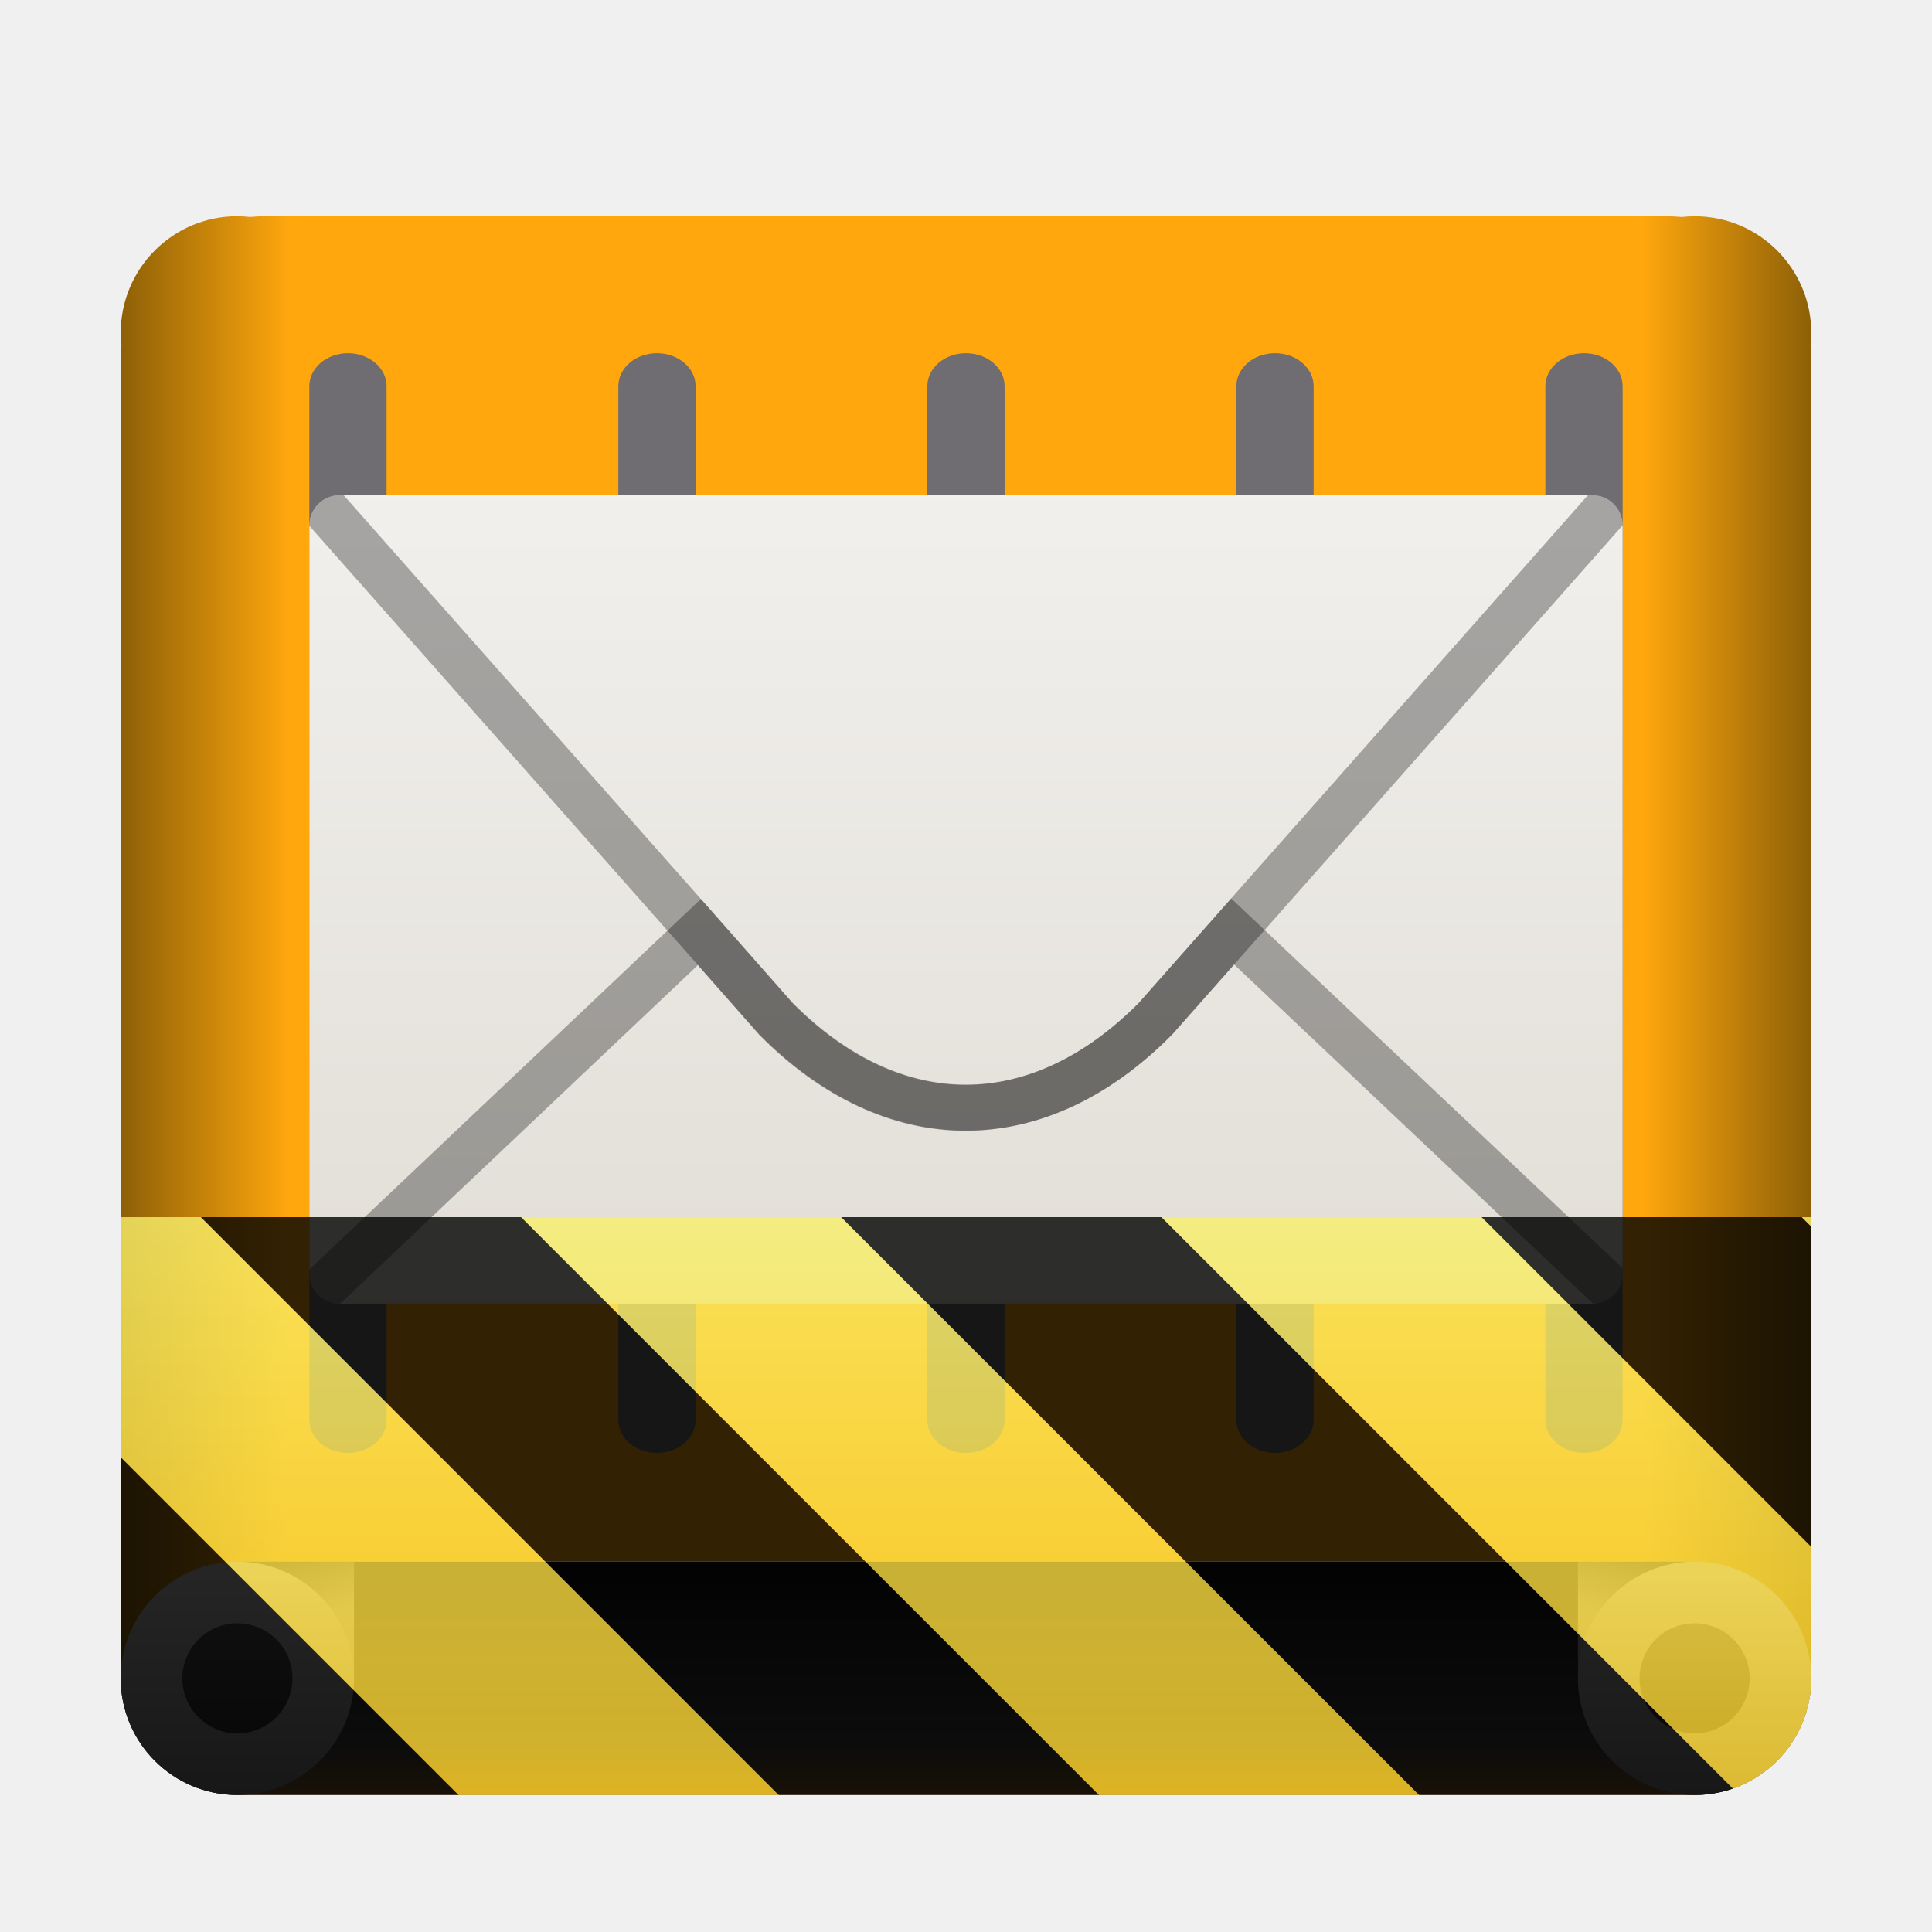
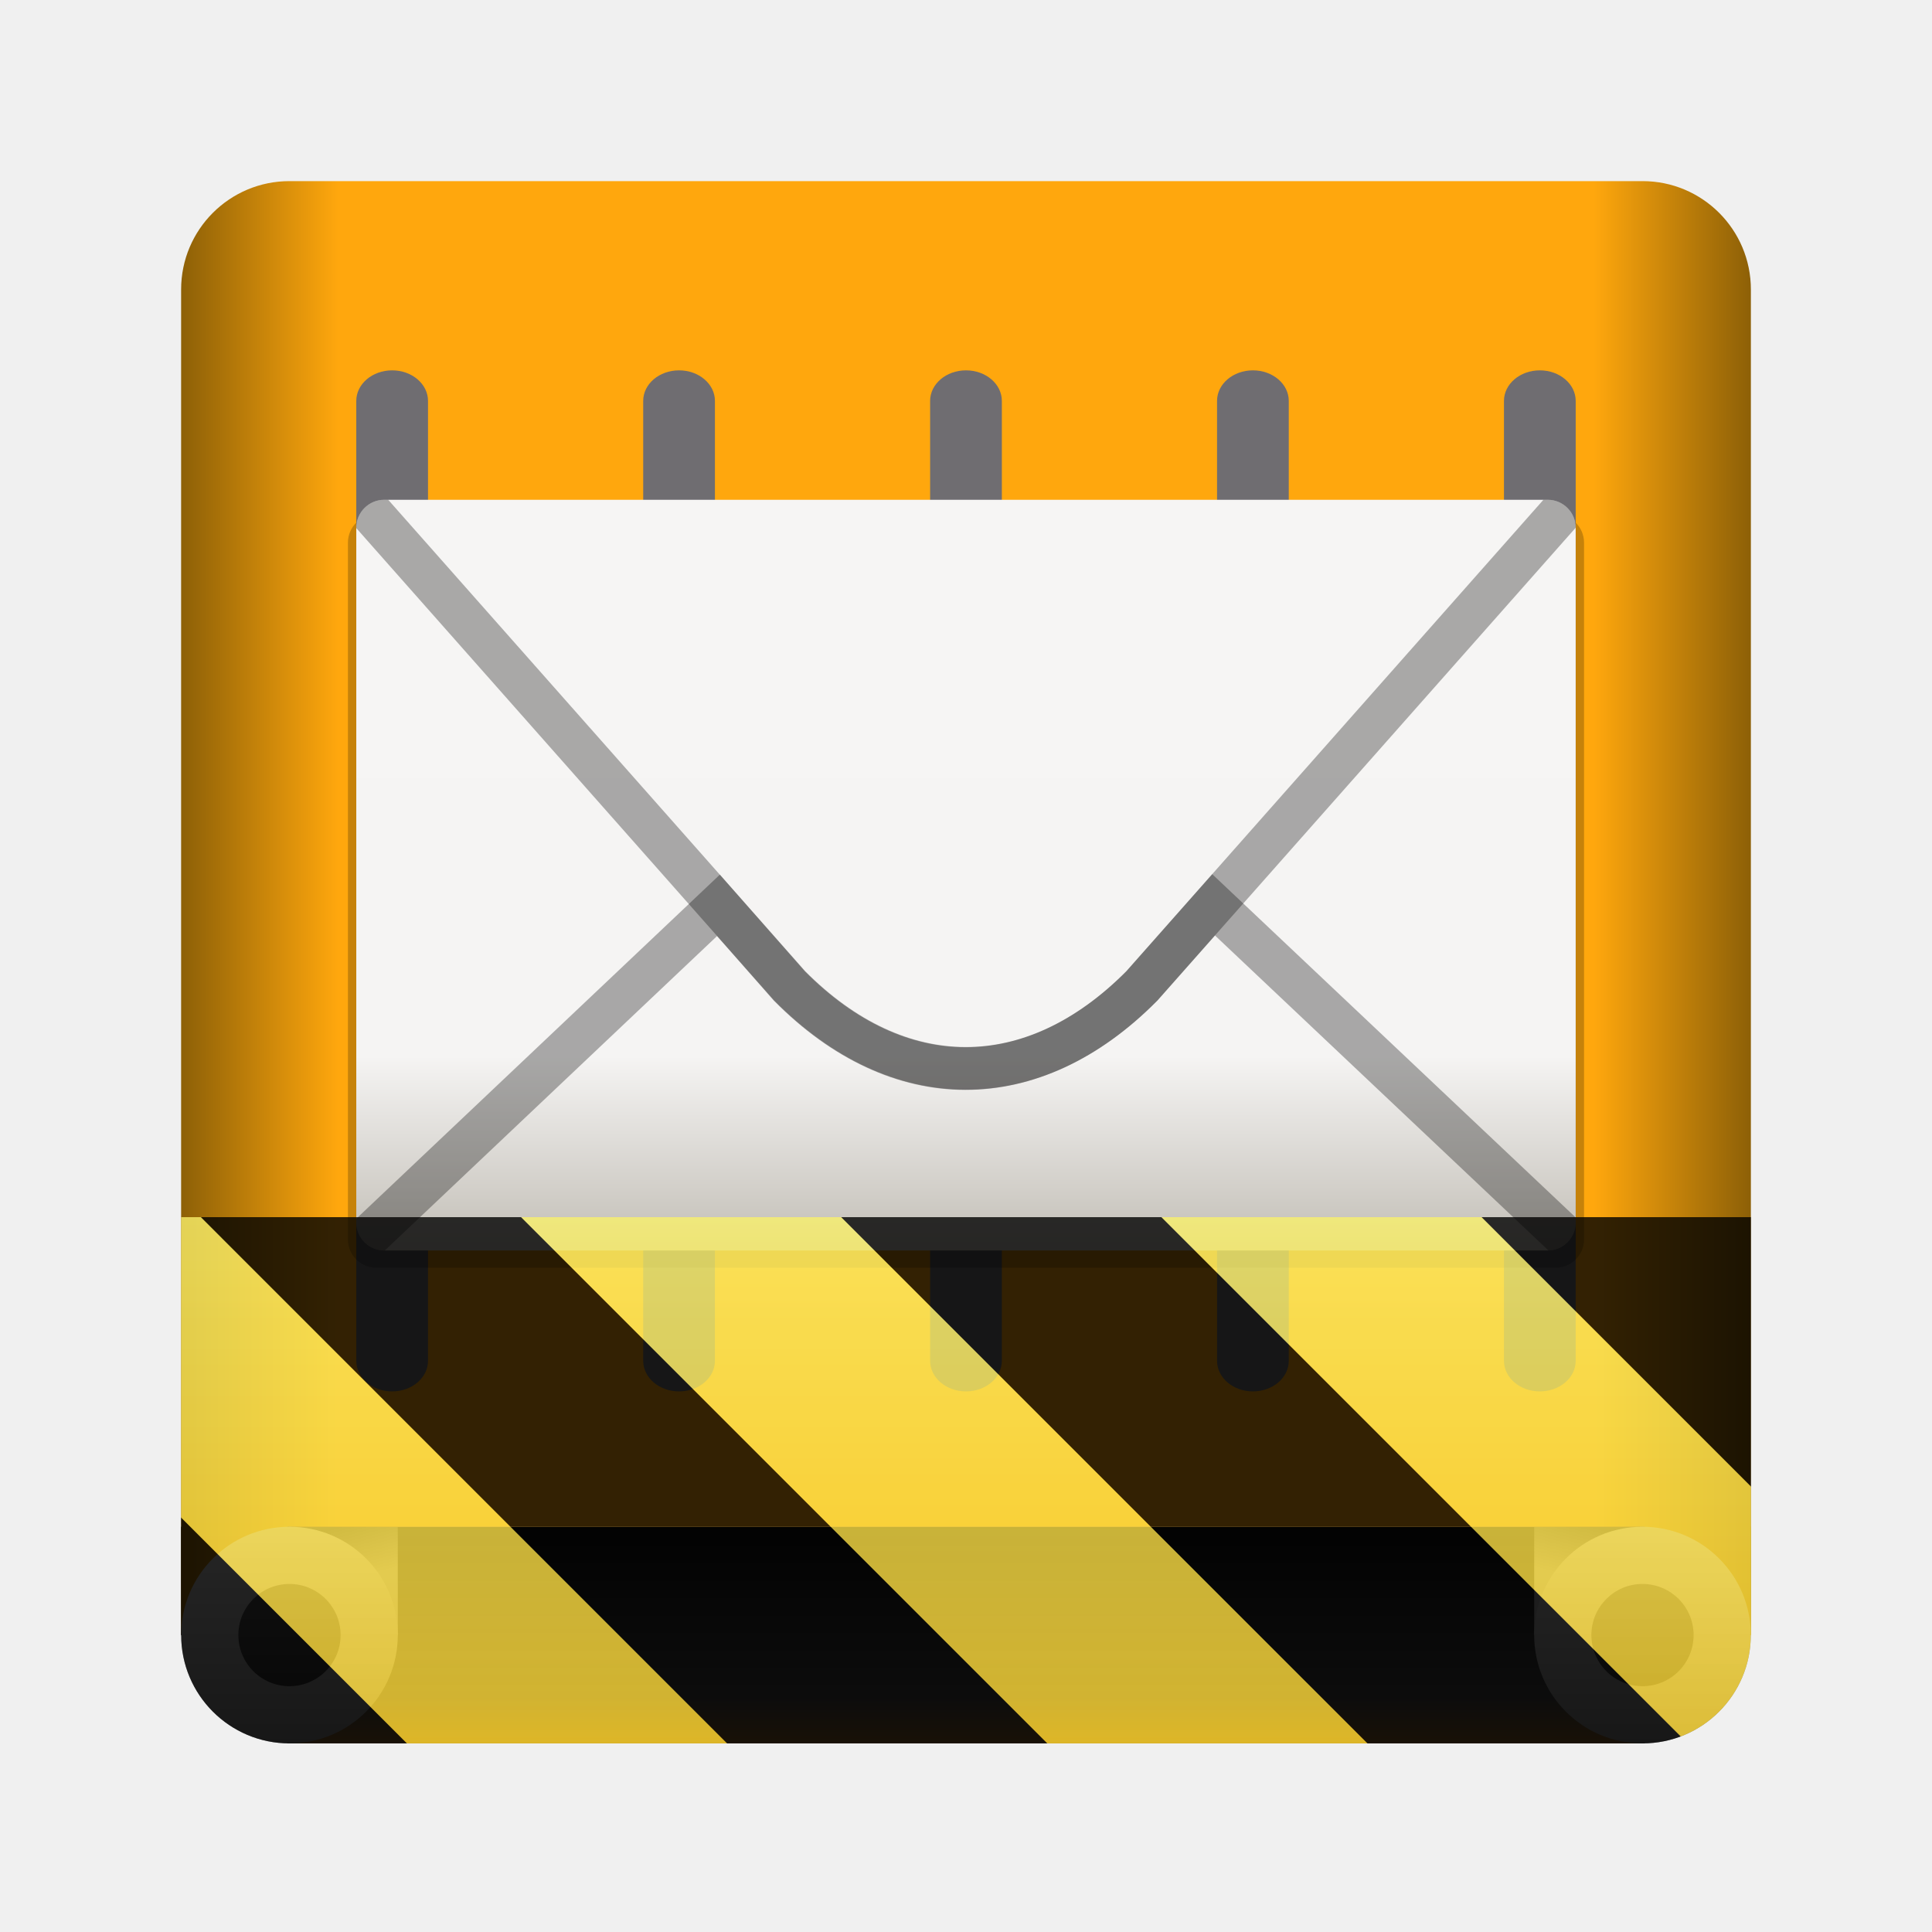
- <svg xmlns="http://www.w3.org/2000/svg" xmlns:xlink="http://www.w3.org/1999/xlink" height="128px" viewBox="0 0 128 128" width="128px" version="1.1" id="svg60">
-   <defs id="defs60">
-     <clipPath clipPathUnits="userSpaceOnUse" id="clipPath7">
-       <rect style="display:inline;fill:#f6f5f4;stroke-width:3.859;stroke-linecap:round;stroke-opacity:0.315;enable-background:new" id="rect7" width="88.005" height="54.18" x="-37.034" y="294.886" rx="2.023" ry="2.023" />
-     </clipPath>
-     <clipPath clipPathUnits="userSpaceOnUse" id="clipPath6">
-       <rect style="display:inline;fill:#f6f5f4;stroke-width:3.859;stroke-linecap:round;stroke-opacity:0.315;enable-background:new" id="rect6" width="88.005" height="54.18" x="-37.034" y="294.886" rx="2.023" ry="2.023" />
-     </clipPath>
-     <clipPath clipPathUnits="userSpaceOnUse" id="clipPath7-7">
-       <rect style="display:inline;fill:#f6f5f4;stroke-width:3.859;stroke-linecap:round;stroke-opacity:0.315;enable-background:new" id="rect7-4" width="88.005" height="54.18" x="-37.034" y="294.886" rx="2.023" ry="2.023" />
-     </clipPath>
-     <clipPath clipPathUnits="userSpaceOnUse" id="clipPath6-4">
-       <rect style="display:inline;fill:#f6f5f4;stroke-width:3.859;stroke-linecap:round;stroke-opacity:0.315;enable-background:new" id="rect6-3" width="88.005" height="54.18" x="-37.034" y="294.886" rx="2.023" ry="2.023" />
-     </clipPath>
-     <linearGradient xlink:href="#linearGradient4" id="linearGradient6-9" x1="63.752" y1="268.436" x2="63.752" y2="287.505" gradientUnits="userSpaceOnUse" gradientTransform="matrix(1.004439,0,0,0.8106679,-0.03533993,50.82296)" />
+ <svg xmlns="http://www.w3.org/2000/svg" xmlns:xlink="http://www.w3.org/1999/xlink" width="128" height="128" viewBox="0 0 33.867 33.867" version="1.1" id="svg1">
+   <defs id="defs1">
+     <linearGradient xlink:href="#linearGradient4" id="linearGradient6-9" x1="63.752" y1="268.436" x2="63.752" y2="287.505" gradientUnits="userSpaceOnUse" gradientTransform="matrix(0.8685652,0,0,0.8106679,8.626947,50.82296)" />
    <linearGradient id="linearGradient4">
      <stop style="stop-color:#0c0c0c;stop-opacity:1;" offset="0" id="stop5-6" />
      <stop style="stop-color:#3d3d3d;stop-opacity:1;" offset="0.79" id="stop6-2" />
      <stop style="stop-color:#7b5521;stop-opacity:1;" offset="1" id="stop8-9" />
    </linearGradient>
    <linearGradient xlink:href="#linearGradient15" id="linearGradient22" gradientUnits="userSpaceOnUse" x1="21.068" y1="277.808" x2="23.535" y2="268.599" gradientTransform="matrix(0.8106155,0,0,0.8105247,-126.5376,-493.7162)" />
    <linearGradient id="linearGradient15">
      <stop style="stop-color:#363636;stop-opacity:1;" offset="0" id="stop15" />
      <stop style="stop-color:#8f8f8f;stop-opacity:1;" offset="0.5" id="stop16" />
    </linearGradient>
    <linearGradient xlink:href="#linearGradient15" id="linearGradient27" gradientUnits="userSpaceOnUse" gradientTransform="matrix(0.8107059,0,0,0.8103296,1.459652,50.91898)" x1="21.068" y1="268.599" x2="23.535" y2="277.808" />
-     <linearGradient xlink:href="#linearGradient2" id="linearGradient3" x1="8" y1="239.32" x2="120" y2="239.32" gradientUnits="userSpaceOnUse" />
    <linearGradient id="linearGradient2">
      <stop style="stop-color:#8d6007;stop-opacity:1;" offset="0" id="stop2-3" />
      <stop style="stop-color:#ffa70d;stop-opacity:1;" offset="0.1" id="stop7-7" />
      <stop style="stop-color:#ffa70d;stop-opacity:1;" offset="0.9" id="stop4-5" />
      <stop style="stop-color:#8d6007;stop-opacity:1;" offset="1" id="stop3-9" />
    </linearGradient>
    <linearGradient xlink:href="#linearGradient13" id="linearGradient32" gradientUnits="userSpaceOnUse" x1="110.466" y1="268.436" x2="110.466" y2="287.505" />
    <linearGradient id="linearGradient13">
      <stop style="stop-color:#bcbcbc;stop-opacity:1;" offset="0" id="stop13" />
      <stop style="stop-color:#747474;stop-opacity:1;" offset="1" id="stop17" />
    </linearGradient>
    <linearGradient xlink:href="#linearGradient20" id="linearGradient33" gradientUnits="userSpaceOnUse" x1="17.534" y1="273.471" x2="17.534" y2="282.47" />
    <linearGradient id="linearGradient20">
      <stop style="stop-color:#484848;stop-opacity:1;" offset="0" id="stop20" />
      <stop style="stop-color:#2c2c2c;stop-opacity:1;" offset="1" id="stop21" />
    </linearGradient>
-     <linearGradient xlink:href="#linearGradient18" id="linearGradient19" x1="6.969" y1="277.973" x2="6.969" y2="365.978" gradientUnits="userSpaceOnUse" />
+     <linearGradient xlink:href="#linearGradient18" id="linearGradient19" x1="6.969" y1="294.886" x2="6.969" y2="349.065" gradientUnits="userSpaceOnUse" />
    <linearGradient id="linearGradient18">
      <stop style="stop-color:#f6f5f4;stop-opacity:1;" offset="0" id="stop18" />
-       <stop style="stop-color:#ddd9d0;stop-opacity:1;" offset="1" id="stop19" />
+       <stop style="stop-color:#f5f4f3;stop-opacity:1;" offset="0.741" id="stop6" />
+       <stop style="stop-color:#c2beb6;stop-opacity:1;" offset="1" id="stop19" />
    </linearGradient>
-     <clipPath clipPathUnits="userSpaceOnUse" id="clipPath7-0">
-       <rect style="display:inline;fill:#f6f5f4;stroke-width:3.859;stroke-linecap:round;stroke-opacity:0.315;enable-background:new" id="rect7-9" width="88.005" height="54.18" x="-37.034" y="294.886" rx="2.023" ry="2.023" />
+     <clipPath clipPathUnits="userSpaceOnUse" id="clipPath7">
+       <rect style="display:inline;fill:#f6f5f4;stroke-width:3.859;stroke-linecap:round;stroke-opacity:0.315;enable-background:new" id="rect7" width="88.005" height="54.18" x="-37.034" y="294.886" rx="2.023" ry="2.023" />
    </clipPath>
-     <clipPath clipPathUnits="userSpaceOnUse" id="clipPath6-3">
-       <rect style="display:inline;fill:#f6f5f4;stroke-width:3.859;stroke-linecap:round;stroke-opacity:0.315;enable-background:new" id="rect6-6" width="88.005" height="54.18" x="-37.034" y="294.886" rx="2.023" ry="2.023" />
+     <clipPath clipPathUnits="userSpaceOnUse" id="clipPath6">
+       <rect style="display:inline;fill:#f6f5f4;stroke-width:3.859;stroke-linecap:round;stroke-opacity:0.315;enable-background:new" id="rect6" width="88.005" height="54.18" x="-37.034" y="294.886" rx="2.023" ry="2.023" />
    </clipPath>
-     <linearGradient xlink:href="#linearGradient13" id="linearGradient5" gradientUnits="userSpaceOnUse" x1="110.466" y1="268.436" x2="110.466" y2="287.505" />
-     <linearGradient xlink:href="#linearGradient20" id="linearGradient6" gradientUnits="userSpaceOnUse" x1="17.534" y1="273.471" x2="17.534" y2="282.47" />
-     <clipPath clipPathUnits="userSpaceOnUse" id="clipPath7-0-6">
-       <rect style="display:inline;fill:#f6f5f4;stroke-width:3.859;stroke-linecap:round;stroke-opacity:0.315;enable-background:new" id="rect7-9-4" width="88.005" height="54.18" x="-37.034" y="294.886" rx="2.023" ry="2.023" />
-     </clipPath>
-     <clipPath clipPathUnits="userSpaceOnUse" id="clipPath6-3-6">
-       <rect style="display:inline;fill:#f6f5f4;stroke-width:3.859;stroke-linecap:round;stroke-opacity:0.315;enable-background:new" id="rect6-6-2" width="88.005" height="54.18" x="-37.034" y="294.886" rx="2.023" ry="2.023" />
-     </clipPath>
-     <mask maskUnits="userSpaceOnUse" id="mask89">
-       <g id="g103" style="display:inline;fill:#ffffff;fill-opacity:1;enable-background:new" transform="translate(-9.891145e-4,-172.0013)">
-         <g id="g97" transform="translate(0,7.02947)" style="fill:#ffffff;fill-opacity:1">
-           <rect style="display:inline;fill:#ffffff;fill-opacity:1;stroke:none;stroke-width:18.047;enable-background:new" id="rect89" width="112" height="15.458" x="8" y="268.436" ry="7.729" />
-           <g id="g91" style="fill:#ffffff;fill-opacity:1">
-             <rect style="display:inline;fill:#ffffff;fill-opacity:1;stroke:none;stroke-width:30.636;stroke-linecap:round;enable-background:new" id="rect90" width="15.457" height="7.728" x="-120.053" y="-276.142" ry="0" rx="0" transform="rotate(-179.9889)" />
-             <rect style="display:inline;fill:#ffffff;fill-opacity:1;stroke:none;stroke-width:30.634;stroke-linecap:round;enable-background:new" id="rect91" width="15.459" height="7.726" x="7.945" y="268.441" ry="0" rx="0" transform="rotate(-0.01108616)" />
-           </g>
-           <path id="path91" style="display:inline;fill:#ffffff;fill-opacity:1;stroke:none;stroke-width:17.912;enable-background:new" d="m 15.728,179.298 a 7.729,7.729 0 0 0 -7.729,7.729 7.729,7.729 0 0 0 0.047,0.859 c -0.03,0.311 -0.045,0.626 -0.045,0.945 v 4.34 0.172 c -6.505e-4,0.046 -0.002,0.092 -0.002,0.139 v 4.34 6.637 4.34 31.979 2.809 0.004 1.527 2.809 0.004 3.824 2.809 0.002 1.529 2.809 0.002 3.752 4.34 6.635 2.535 h 7.576 v -7.727 h 1.961 v -0.004 h 92.93 v 0.004 h 1.957 v 7.727 h 7.576 v -2.535 -0.311 h 0.004 v -4.34 -5.232 -4.34 -5.082 c 1.9e-4,-0.025 0,-0.049 0,-0.074 v -1.404 -2.861 c 1.9e-4,-0.025 0,-0.047 0,-0.072 v -1.406 -5.156 c 1.9e-4,-0.025 0,-0.049 0,-0.074 v -1.404 -2.863 c 1.9e-4,-0.025 0,-0.047 0,-0.072 v -1.404 -33.385 -4.34 -6.635 -4.34 c 0,-0.323 -0.016,-0.641 -0.047,-0.955 a 7.729,7.729 0 0 0 0.047,-0.852 7.729,7.729 0 0 0 -7.729,-7.729 7.729,7.729 0 0 0 -0.861,0.049 c -0.312,-0.03 -0.627,-0.047 -0.947,-0.047 l -92.932,-0.002 c -0.323,0 -0.643,0.016 -0.957,0.047 a 7.729,7.729 0 0 0 -0.85,-0.047 z" />
-           <g id="g96" transform="matrix(1.279567,0,0,1.401096,-17.89226,-97.44913)" style="display:inline;fill:#ffffff;fill-opacity:1;enable-background:new">
-             <rect style="display:inline;fill:#ffffff;fill-opacity:1;stroke:none;stroke-width:1;enable-background:new" id="rect92" x="30" y="204" width="4" height="52" rx="2" ry="1.556" />
-             <rect style="display:inline;fill:#ffffff;fill-opacity:1;stroke:none;stroke-width:1;enable-background:new" id="rect93" x="46" y="204" width="4" height="52" rx="2" ry="1.556" />
-             <rect style="display:inline;fill:#ffffff;fill-opacity:1;stroke:none;stroke-width:1;enable-background:new" id="rect94" x="62" y="204" width="4" height="52" rx="2" ry="1.556" />
-             <rect style="display:inline;fill:#ffffff;fill-opacity:1;stroke:none;stroke-width:1.44;enable-background:new" id="rect95" x="81.914" y="194.016" width="5.118" height="84.245" rx="2.559" ry="2.521" transform="matrix(0.7815146,0,0,0.6172486,13.98306,84.2438)" />
-             <rect style="display:inline;fill:#ffffff;fill-opacity:1;stroke:none;enable-background:new" id="rect96" x="94" y="204" width="4" height="52" rx="2" ry="1.556" />
-           </g>
-         </g>
-         <g id="g101" transform="translate(0,7.029485)" style="fill:#ffffff;fill-opacity:1">
-           <g id="g98" transform="matrix(0.8106447,0,0,0.8106447,1.514786,50.82984)" style="fill:#ffffff;fill-opacity:1">
-             <circle style="display:inline;fill:#ffffff;fill-opacity:1;stroke:none;stroke-width:20;enable-background:new" id="circle97" cx="17.534" cy="277.971" r="9.534" />
-             <circle style="fill:#ffffff;fill-opacity:1;stroke-width:20" id="circle98" cx="17.534" cy="277.971" r="4.499" />
-           </g>
-           <g id="g100" transform="matrix(0.8106459,0,0,0.8106459,22.72251,50.82952)" style="fill:#ffffff;fill-opacity:1">
-             <circle style="display:inline;fill:#ffffff;fill-opacity:1;stroke:none;stroke-width:20;enable-background:new" id="circle99" cx="110.466" cy="277.971" r="9.534" />
-             <circle style="display:inline;fill:#ffffff;fill-opacity:1;stroke-width:20;enable-background:new" id="circle100" cx="110.466" cy="277.971" r="4.499" />
-           </g>
-         </g>
-         <g id="g102" style="display:inline;fill:#ffffff;fill-opacity:1;enable-background:new" transform="matrix(0.988693,0,0,0.988693,57.1098,-86.73908)">
-           <rect style="display:inline;fill:#ffffff;fill-opacity:1;stroke-width:3.859;stroke-linecap:round;stroke-opacity:0.315;enable-background:new" id="rect101" width="88.005" height="54.18" x="-37.034" y="294.886" rx="2.023" ry="2.023" />
-           <path style="fill:#ffffff;fill-opacity:1;stroke:#ffffff;stroke-width:3.08;stroke-linecap:round;stroke-linejoin:miter;stroke-dasharray:none;stroke-opacity:0.315" d="m -36.345,295.385 30.578,34.568 c 7.836,7.905 17.516,7.999 25.427,0.018 l 30.608,-34.599" id="path101" clip-path="url(#clipPath7-0-6)" />
-           <path style="display:inline;fill:#ffffff;fill-opacity:1;stroke:#ffffff;stroke-width:3.08;stroke-linecap:round;stroke-linejoin:miter;stroke-dasharray:none;stroke-opacity:0.315;enable-background:new" d="m -36.513,348.4 25.618,-24.245 5.129,5.834 c 7.836,7.905 17.516,7.963 25.427,-0.018 2e-6,0 5.178,-5.853 5.178,-5.853 l 25.655,24.233" id="path102" clip-path="url(#clipPath6-3-6)" />
-         </g>
-       </g>
-     </mask>
+     <linearGradient xlink:href="#linearGradient13" id="linearGradient1" gradientUnits="userSpaceOnUse" x1="110.466" y1="268.436" x2="110.466" y2="287.505" />
+     <linearGradient xlink:href="#linearGradient20" id="linearGradient5" gradientUnits="userSpaceOnUse" x1="17.534" y1="273.471" x2="17.534" y2="282.47" />
+     <linearGradient xlink:href="#linearGradient2" id="linearGradient3-8" x1="8" y1="239.32" x2="120" y2="239.32" gradientUnits="userSpaceOnUse" gradientTransform="matrix(0.24567,0,0,0.24567,1.210441,-40.87329)" />
  </defs>
-   <filter id="a" height="1" width="1" x="0" y="0">
-     <feColorMatrix color-interpolation-filters="sRGB" values="0 0 0 0 1 0 0 0 0 1 0 0 0 0 1 0 0 0 1 0" id="feColorMatrix1" />
-   </filter>
-   <linearGradient id="b" gradientTransform="matrix(1.004439,0,0,1,-0.035512,-164.9705)" gradientUnits="userSpaceOnUse" x1="63.752" x2="63.752" y1="222.218" y2="333.723">
-     <stop offset="0.307" stop-color="#0c0c0c" id="stop1" />
-     <stop offset="0.551" stop-color="#3d3d3d" id="stop2" />
-   </linearGradient>
-   <linearGradient id="c" gradientUnits="userSpaceOnUse" x1="8" x2="120" y1="74.35" y2="74.35">
-     <stop offset="0" stop-color="#8d6007" id="stop3" />
-     <stop offset="0.1" stop-color="#ffa70d" id="stop4" />
-     <stop offset="0.9" stop-color="#ffa70d" id="stop5" />
-     <stop offset="1" stop-color="#8d6007" id="stop6" />
-   </linearGradient>
-   <linearGradient id="d" gradientUnits="userSpaceOnUse" x1="110.466" x2="110.466" y1="103.466" y2="122.534">
-     <stop offset="0" stop-color="#bcbcbc" id="stop7" />
-     <stop offset="1" stop-color="#747474" id="stop8" />
-   </linearGradient>
-   <linearGradient id="e" gradientUnits="userSpaceOnUse" x1="17.534" x2="17.534" y1="108.501" y2="117.499">
-     <stop offset="0" stop-color="#484848" id="stop9" />
-     <stop offset="1" stop-color="#2c2c2c" id="stop10" />
-   </linearGradient>
-   <linearGradient id="f" gradientUnits="userSpaceOnUse" x1="64" x2="64" y1="16.091" y2="103.101">
-     <stop offset="0" stop-color="#f6f5f4" id="stop11" />
-     <stop offset="1" stop-color="#ddd9d0" id="stop12" />
-   </linearGradient>
-   <clipPath id="g">
-     <path d="m 20 32 h 88 v 55 h -88 z m 0 0" id="path12" />
-   </clipPath>
-   <clipPath id="h">
-     <path d="m 22.496 32.812 h 83.008 c 1.105 0 2 0.895 2 2 v 49.566 c 0 1.105 -0.895 2 -2 2 h -83.008 c -1.105 0 -2 -0.895 -2 -2 v -49.566 c 0 -1.105 0.895 -2 2 -2 z m 0 0" id="path13" />
-   </clipPath>
-   <clipPath id="i">
-     <path d="m 20 44 h 88 v 43 h -88 z m 0 0" id="path14" />
-   </clipPath>
-   <clipPath id="j">
-     <path d="m 22.496 32.812 h 83.008 c 1.105 0 2 0.895 2 2 v 49.566 c 0 1.105 -0.895 2 -2 2 h -83.008 c -1.105 0 -2 -0.895 -2 -2 v -49.566 c 0 -1.105 0.895 -2 2 -2 z m 0 0" id="path15" />
-   </clipPath>
-   <clipPath id="k">
-     <path d="m 20 32 h 88 v 55 h -88 z m 0 0" id="path16" />
-   </clipPath>
-   <clipPath id="l">
-     <path d="m 22.496 32.812 h 83.008 c 1.105 0 2 0.895 2 2 v 49.566 c 0 1.105 -0.895 2 -2 2 h -83.008 c -1.105 0 -2 -0.895 -2 -2 v -49.566 c 0 -1.105 0.895 -2 2 -2 z m 0 0" id="path17" />
-   </clipPath>
-   <clipPath id="m">
-     <path d="m 20 44 h 88 v 43 h -88 z m 0 0" id="path18" />
-   </clipPath>
-   <clipPath id="n">
-     <path d="m 22.496 32.812 h 83.008 c 1.105 0 2 0.895 2 2 v 49.566 c 0 1.105 -0.895 2 -2 2 h -83.008 c -1.105 0 -2 -0.895 -2 -2 v -49.566 c 0 -1.105 0.895 -2 2 -2 z m 0 0" id="path19" />
-   </clipPath>
-   <clipPath id="o">
-     <rect height="128" width="128" id="rect19" />
-   </clipPath>
-   <clipPath id="p">
-     <rect height="128" width="128" id="rect20" />
-   </clipPath>
-   <mask id="r">
-     <g filter="url(#a)" id="g39">
-       <rect fill-opacity="0.8" height="184.32" width="184.32" x="-28.16" y="-28.16" id="rect38" />
-     </g>
-   </mask>
-   <linearGradient id="s" gradientTransform="matrix(0 0.37 -0.98462 0 295.385 -30.36)" gradientUnits="userSpaceOnUse" x1="300" x2="428" y1="235" y2="235">
-     <stop offset="0" stop-color="#f9f06b" id="stop39" style="stop-color:#f9f06b;stop-opacity:1;" />
-     <stop offset="1" stop-color="#f5c211" id="stop40" style="stop-color:#f5c211;stop-opacity:1;" />
-   </linearGradient>
-   <clipPath id="t">
-     <rect height="128" width="128" id="rect40" />
-   </clipPath>
-   <clipPath id="u">
-     <rect height="128" width="128" id="rect41" />
-   </clipPath>
-   <g id="layer5" style="display:inline;enable-background:new" transform="translate(-9.891145e-4,-172.0013)">
+   <g id="layer5" style="display:inline;enable-background:new" transform="matrix(0.24567,0,0,0.24567,1.210446,-40.91054)">
    <g id="g3" transform="translate(0,7.02947)">
-       <rect style="display:inline;fill:url(#linearGradient6-9);fill-opacity:1;stroke:none;stroke-width:18.047;enable-background:new" id="rect4-7" width="112" height="15.458" x="8" y="268.436" ry="7.729" />
+       <rect style="display:inline;fill:url(#linearGradient6-9);fill-opacity:1;stroke:none;stroke-width:16.782;enable-background:new" id="rect4-7" width="96.85" height="15.458" x="15.575" y="268.436" ry="0" />
      <g id="g31">
        <rect style="display:inline;fill:url(#linearGradient22);fill-opacity:1;stroke:none;stroke-width:30.636;stroke-linecap:round;enable-background:new" id="rect3-5" width="15.457" height="7.728" x="-120.053" y="-276.142" ry="0" rx="0" transform="rotate(-179.9889)" />
        <rect style="display:inline;fill:url(#linearGradient27);fill-opacity:1;stroke:none;stroke-width:30.634;stroke-linecap:round;enable-background:new" id="rect3-5-3" width="15.459" height="7.726" x="7.945" y="268.441" ry="0" rx="0" transform="rotate(-0.01108616)" />
      </g>
-       <path id="rect2" style="display:inline;fill:url(#linearGradient3);stroke:none;stroke-width:17.912;enable-background:new" d="m 15.728,179.298 a 7.729,7.729 0 0 0 -7.729,7.729 7.729,7.729 0 0 0 0.047,0.859 c -0.03,0.311 -0.045,0.626 -0.045,0.945 v 4.34 0.172 c -6.505e-4,0.046 -0.002,0.092 -0.002,0.139 v 4.34 6.637 4.34 31.979 2.809 0.004 1.527 2.809 0.004 3.824 2.809 0.002 1.529 2.809 0.002 3.752 4.34 6.635 2.535 h 7.576 v -7.727 h 1.961 v -0.004 h 92.93 v 0.004 h 1.957 v 7.727 h 7.576 v -2.535 -0.311 h 0.004 v -4.34 -5.232 -4.34 -5.082 c 1.9e-4,-0.025 0,-0.049 0,-0.074 v -1.404 -2.861 c 1.9e-4,-0.025 0,-0.047 0,-0.072 v -1.406 -5.156 c 1.9e-4,-0.025 0,-0.049 0,-0.074 v -1.404 -2.863 c 1.9e-4,-0.025 0,-0.047 0,-0.072 v -1.404 -33.385 -4.34 -6.635 -4.34 c 0,-0.323 -0.016,-0.641 -0.047,-0.955 a 7.729,7.729 0 0 0 0.047,-0.852 7.729,7.729 0 0 0 -7.729,-7.729 7.729,7.729 0 0 0 -0.861,0.049 c -0.312,-0.03 -0.627,-0.047 -0.947,-0.047 l -92.932,-0.002 c -0.323,0 -0.643,0.016 -0.957,0.047 a 7.729,7.729 0 0 0 -0.85,-0.047 z" />
-       <g id="layer5-3" transform="matrix(1.279567,0,0,1.401096,-17.89226,-97.44913)" style="display:inline;enable-background:new">
+       <path id="rect2-9" style="display:inline;enable-background:new;fill:url(#linearGradient3-8);stroke:none;stroke-width:4.4" d="M 5.074,3.175 A 1.899,1.899 0 0 0 3.175,5.074 L 3.175,28.662 5.037,28.662 5.037,26.764 28.83,26.764 28.83,28.662 30.692,28.662 30.692,5.074 A 1.899,1.899 0 0 0 28.793,3.175 Z" transform="matrix(4.070501,0,0,4.070501,-4.927124,159.4969)" />
+       <g id="layer5-3" transform="matrix(1.279563,0,0,1.401096,-17.89215,-99.9013)" style="display:inline;enable-background:new">
        <rect style="display:inline;fill:#6f6d71;fill-opacity:1;stroke:none;stroke-width:1;enable-background:new" id="slat5-0-2-1-7" x="30" y="204" width="4" height="52" rx="2" ry="1.556" />
        <rect style="display:inline;fill:#6f6d71;fill-opacity:1;stroke:none;stroke-width:1;enable-background:new" id="slat5-0-2-1" x="46" y="204" width="4" height="52" rx="2" ry="1.556" />
        <rect style="display:inline;fill:#6f6d71;fill-opacity:1;stroke:none;stroke-width:1;enable-background:new" id="slat5-0-2" x="62" y="204" width="4" height="52" rx="2" ry="1.556" />
        <rect style="display:inline;fill:#6f6d71;fill-opacity:1;stroke:none;stroke-width:1.44;enable-background:new" id="slat5-0" x="81.914" y="194.016" width="5.118" height="84.245" rx="2.559" ry="2.521" transform="matrix(0.7815146,0,0,0.6172486,13.98306,84.2438)" />
        <rect style="display:inline;fill:#6f6d71;fill-opacity:1;stroke:none;enable-background:new" id="slat5" x="94" y="204" width="4" height="52" rx="2" ry="1.556" />
      </g>
    </g>
    <g id="g4" transform="translate(0,7.029485)">
      <g id="g2" transform="matrix(0.8106447,0,0,0.8106447,1.514786,50.82984)">
-         <circle style="display:inline;fill:url(#linearGradient5);fill-opacity:1;stroke:none;stroke-width:20;enable-background:new" id="path4" cx="17.534" cy="277.971" r="9.534" />
-         <circle style="fill:url(#linearGradient6);stroke-width:20" id="path1" cx="17.534" cy="277.971" r="4.499" />
+         <circle style="display:inline;fill:url(#linearGradient1);fill-opacity:1;stroke:none;stroke-width:20;enable-background:new" id="path4" cx="17.534" cy="277.971" r="9.534" />
+         <circle style="fill:url(#linearGradient5);stroke-width:20" id="path1" cx="17.534" cy="277.971" r="4.499" />
      </g>
      <g id="g1" transform="matrix(0.8106459,0,0,0.8106459,22.72251,50.82952)">
        <circle style="display:inline;fill:url(#linearGradient32);fill-opacity:1;stroke:none;stroke-width:20;enable-background:new" id="path3" cx="110.466" cy="277.971" r="9.534" />
        <circle style="display:inline;fill:url(#linearGradient33);stroke-width:20;enable-background:new" id="path1-6" cx="110.466" cy="277.971" r="4.499" />
      </g>
    </g>
-     <g id="layer6" style="display:inline;enable-background:new" transform="matrix(0.988693,0,0,0.988693,57.1098,-86.73908)">
+     <g id="layer6" style="display:inline;enable-background:new" transform="matrix(0.988693,0,0,0.988693,57.1098,-89.36411)">
+       <rect style="display:inline;fill:#000000;fill-opacity:0.224;stroke-width:3.892;stroke-linecap:round;stroke-opacity:0.315;enable-background:new" id="rect1-6" width="89.209" height="54.361" x="-37.636" y="295.945" rx="2.051" ry="2.03" />
      <rect style="display:inline;fill:url(#linearGradient19);stroke-width:3.859;stroke-linecap:round;stroke-opacity:0.315;enable-background:new" id="rect1" width="88.005" height="54.18" x="-37.034" y="294.886" rx="2.023" ry="2.023" />
-       <path style="fill:none;stroke:#000000;stroke-width:3.08;stroke-linecap:round;stroke-linejoin:miter;stroke-dasharray:none;stroke-opacity:0.315" d="m -36.345,295.385 30.578,34.568 c 7.836,7.905 17.516,7.999 25.427,0.018 l 30.608,-34.599" id="path10" clip-path="url(#clipPath7-0)" />
-       <path style="display:inline;fill:none;stroke:#000000;stroke-width:3.08;stroke-linecap:round;stroke-linejoin:miter;stroke-dasharray:none;stroke-opacity:0.315;enable-background:new" d="m -36.513,348.4 25.618,-24.245 5.129,5.834 c 7.836,7.905 17.516,7.963 25.427,-0.018 2e-6,0 5.178,-5.853 5.178,-5.853 l 25.655,24.233" id="path10-6" clip-path="url(#clipPath6-3)" />
+       <path style="fill:none;stroke:#000000;stroke-width:3.08;stroke-linecap:round;stroke-linejoin:miter;stroke-dasharray:none;stroke-opacity:0.315" d="m -36.345,295.385 30.578,34.568 c 7.836,7.905 17.516,7.999 25.427,0.018 l 30.608,-34.599" id="path10" clip-path="url(#clipPath7)" />
+       <path style="display:inline;fill:none;stroke:#000000;stroke-width:3.08;stroke-linecap:round;stroke-linejoin:miter;stroke-dasharray:none;stroke-opacity:0.315;enable-background:new" d="m -36.513,348.4 25.618,-24.245 5.129,5.834 c 7.836,7.905 17.516,7.963 25.427,-0.018 2e-6,0 5.178,-5.853 5.178,-5.853 l 25.655,24.233" id="path10-6" clip-path="url(#clipPath6)" />
    </g>
  </g>
-   <g mask="url(#mask89)" id="g60" style="display:inline">
-     <g clip-path="url(#u)" id="g59">
-       <g mask="url(#r)" id="g58">
-         <g clip-path="url(#t)" id="g57">
-           <path d="M 128,80.641 V 128 H 0 V 80.641 Z m 0,0" fill="url(#s)" id="path56" />
-           <path d="M 13.309,80.641 60.664,128 H 81.879 L 34.52,80.641 Z m 42.422,0 L 103.094,128 h 21.215 L 76.945,80.641 Z m 42.43,0 L 128,110.48 V 89.27 l -8.629,-8.629 z M 0,88.547 V 109.762 L 18.238,128 h 21.215 z m 0,0" id="path57" />
-         </g>
+   <defs id="variantdefs">
+     <filter id="variantwhite" x="0" y="0" width="1" height="1">
+       <feColorMatrix color-interpolation-filters="sRGB" values="0 0 0 0 1 0 0 0 0 1 0 0 0 0 1 0 0 0 1 0" />
+     </filter>
+     <mask id="variantmask">
+       <g filter="url(#variantwhite)">
+         <use href="#layer5" xlink:href="#layer5" />
      </g>
+     </mask>
+     <linearGradient id="variantgrad" gradientUnits="userSpaceOnUse" gradientTransform="matrix(0 0.37 -0.98462 0 295.385 -30.36)" x1="300" x2="428" y1="235" y2="235">
+       <stop offset="0" stop-color="#f9f06b" />
+       <stop offset="1" stop-color="#f5c211" />
+     </linearGradient>
+   </defs>
+   <g mask="url(#variantmask)" opacity="0.8">
+     <g transform="scale(0.2645834)">
+       <path d="M 128,80.641 V 128 H 0 V 80.641 Z m 0,0" fill="url(#variantgrad)" />
+       <path d="M 13.309,80.641 60.664,128 H 81.879 L 34.52,80.641 Z m 42.422,0 L 103.094,128 h 21.215 L 76.945,80.641 Z m 42.43,0 L 128,110.48 V 89.27 l -8.629,-8.629 z M 0,88.547 V 109.762 L 18.238,128 h 21.215 z m 0,0" />
    </g>
  </g>
</svg>
